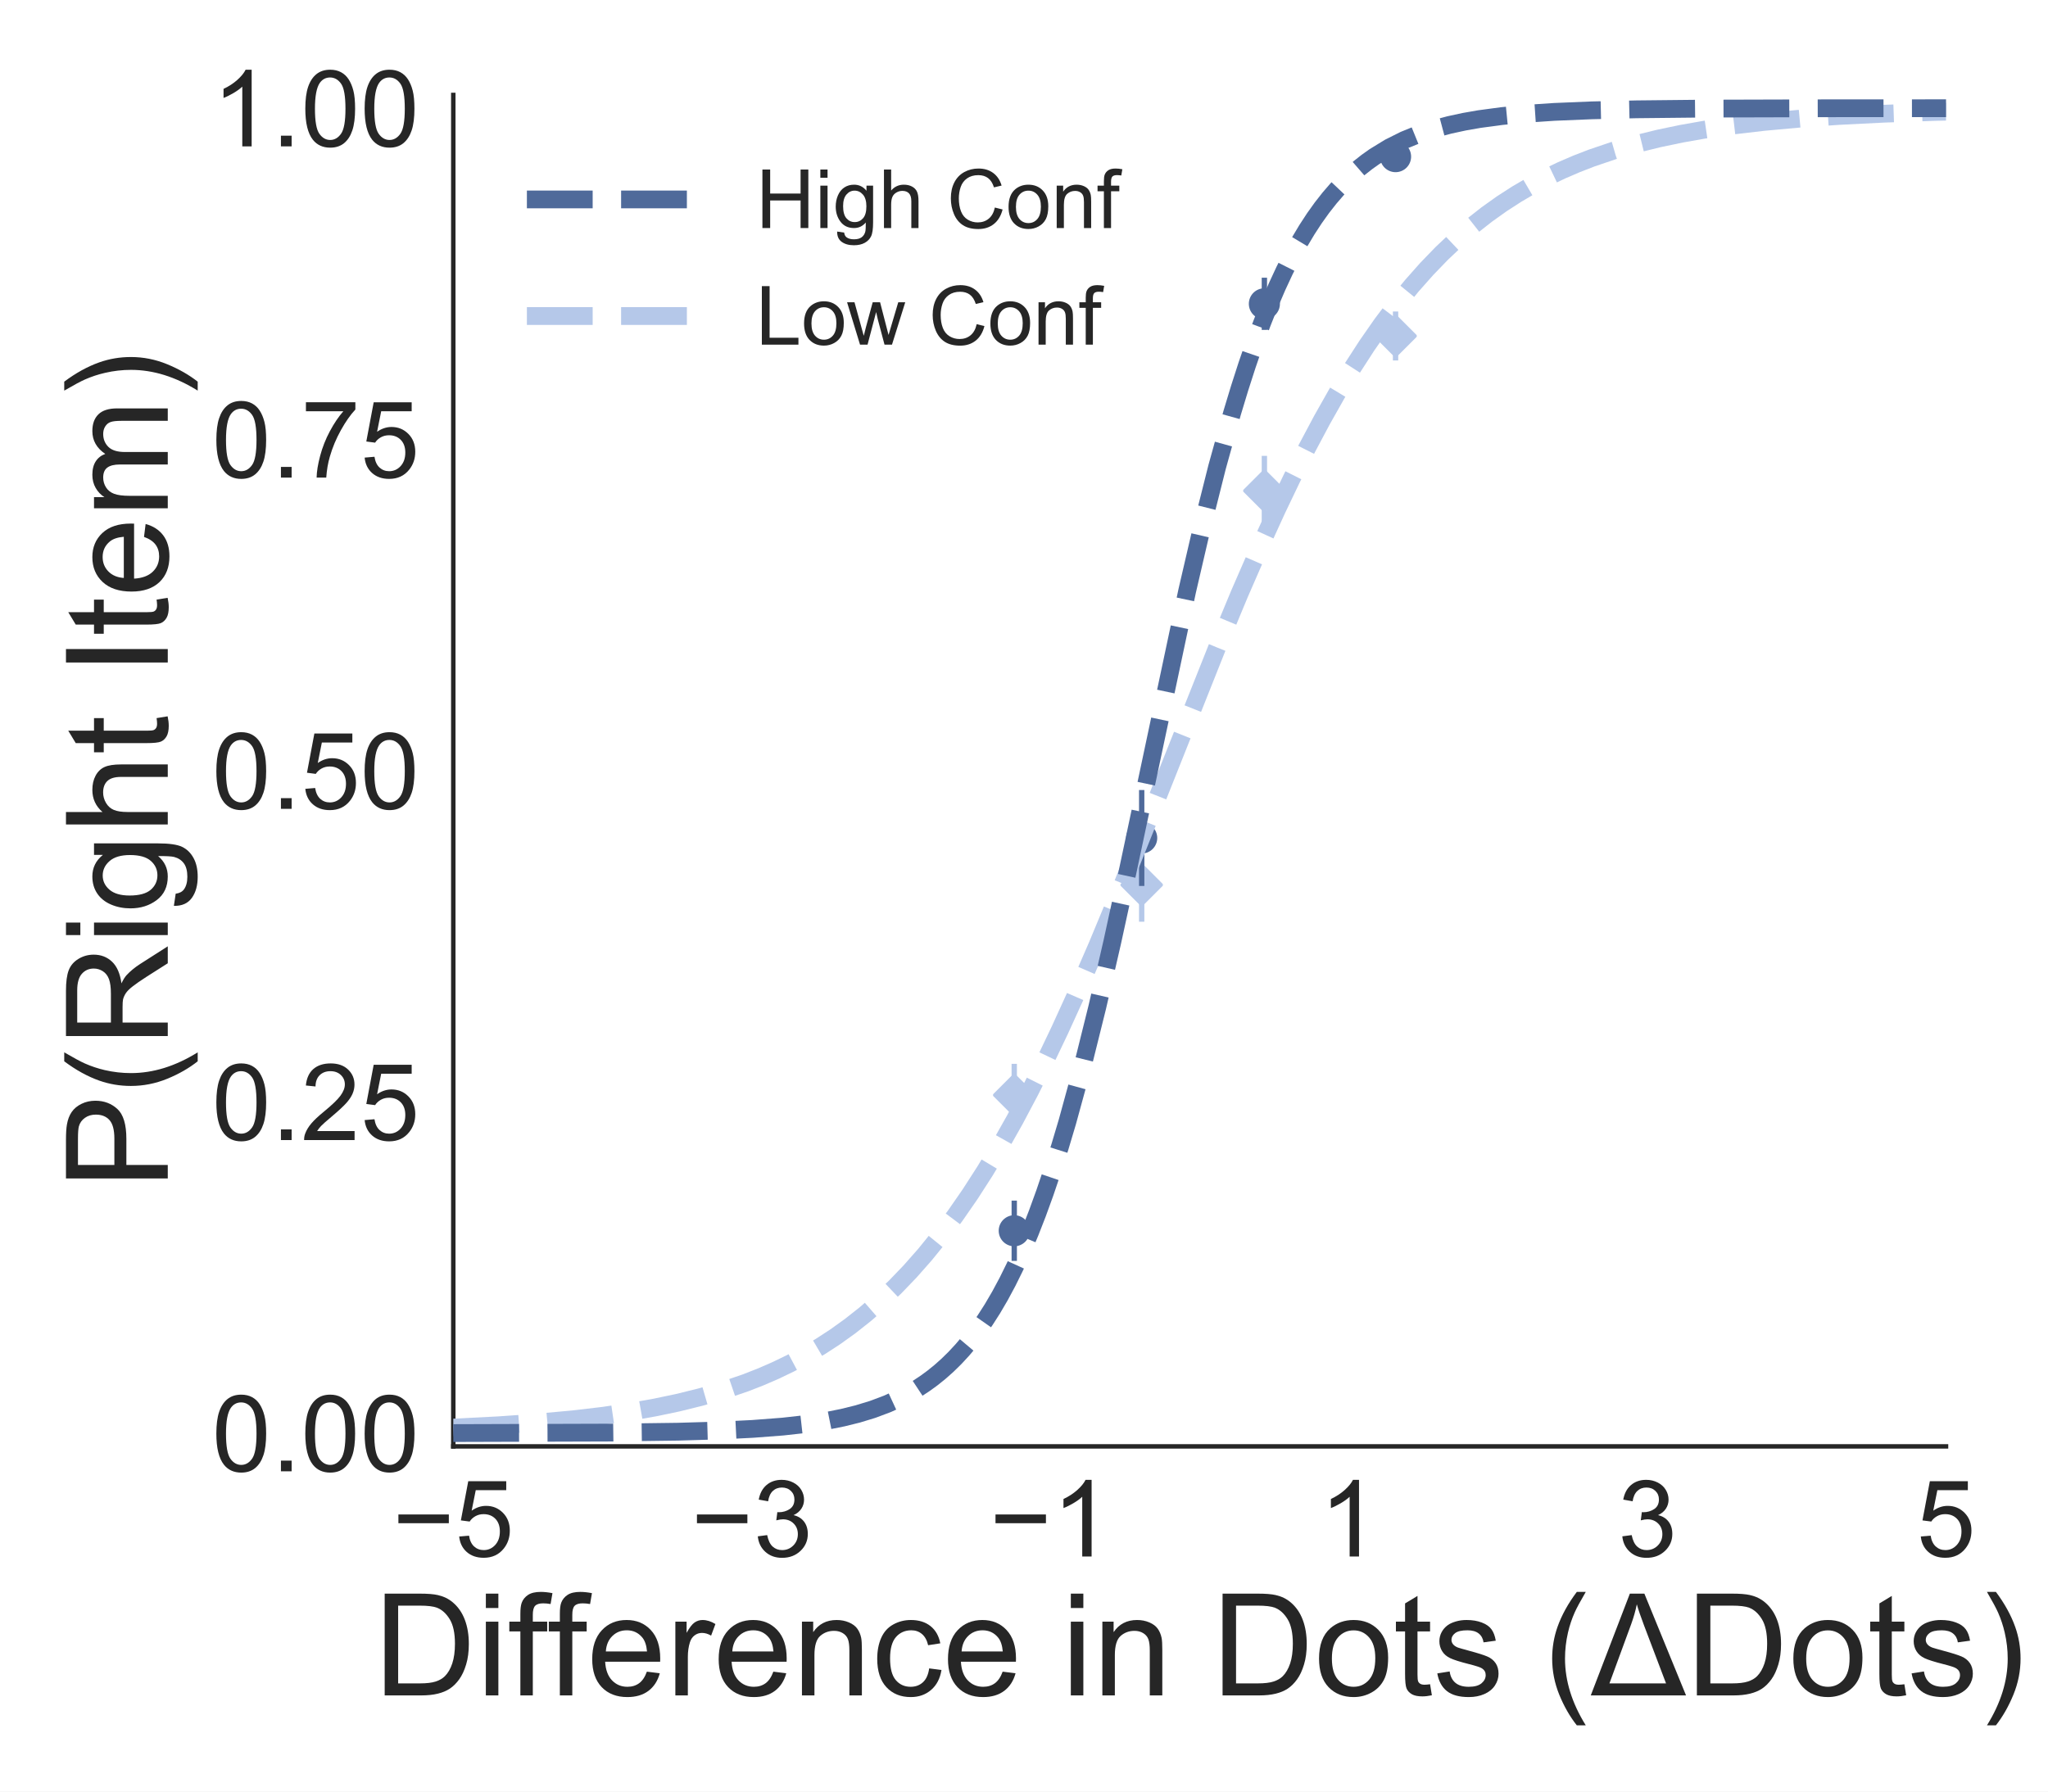
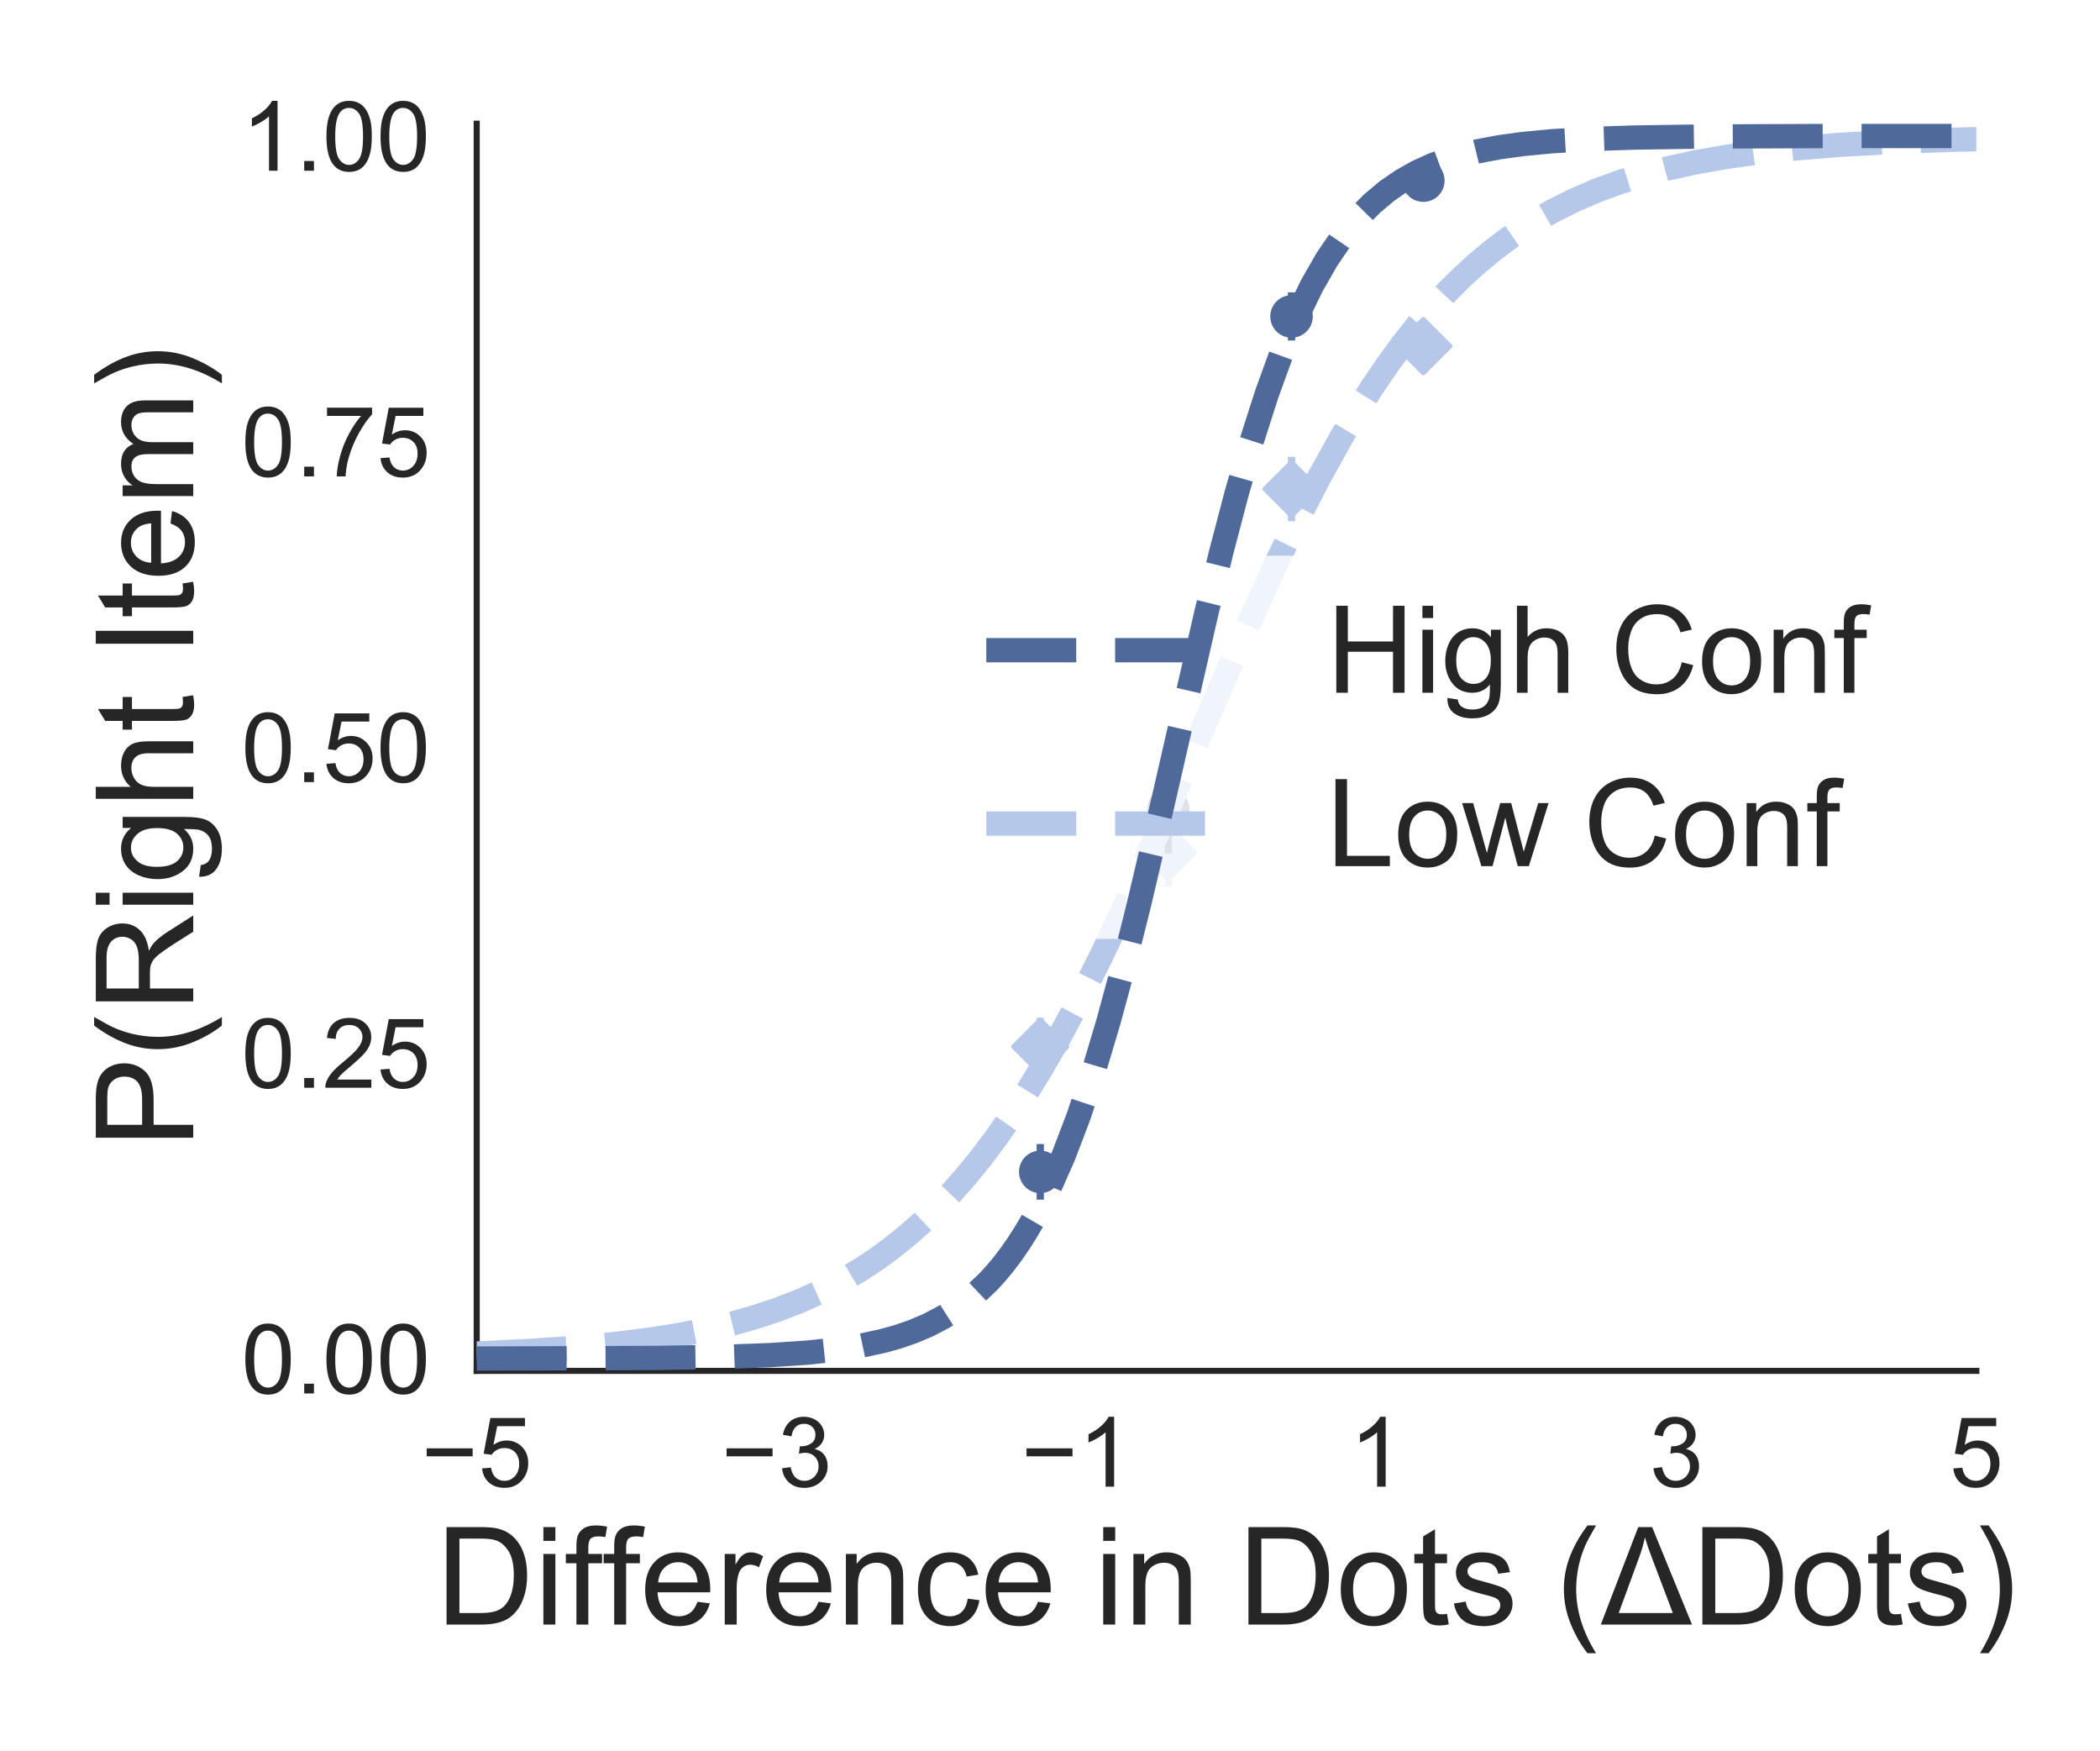
- <svg xmlns="http://www.w3.org/2000/svg" xmlns:xlink="http://www.w3.org/1999/xlink" height="504pt" version="1.1" viewBox="0 0 576 504" width="576pt">
+ <svg xmlns="http://www.w3.org/2000/svg" xmlns:xlink="http://www.w3.org/1999/xlink" height="360pt" version="1.1" viewBox="0 0 432 360" width="432pt">
  <defs>
    <style type="text/css">
*{stroke-linecap:butt;stroke-linejoin:round;}
  </style>
  </defs>
  <g id="figure_1">
    <g id="patch_1">
-       <path d="M 0 504  L 576 504  L 576 0  L 0 0  z " style="fill:#ffffff;" />
+       <path d="M 0 360  L 432 360  L 432 0  L 0 0  z " style="fill:#ffffff;" />
    </g>
    <g id="axes_1">
      <g id="patch_2">
-         <path d="M 127.487 406.888  L 547.322 406.888  L 547.322 26.709  L 127.487 26.709  z " style="fill:#ffffff;" />
+         <path d="M 98.065 281.935  L 406.56 281.935  L 406.56 25.44  L 98.065 25.44  z " style="fill:#ffffff;" />
      </g>
      <g id="matplotlib.axis_1">
        <g id="xtick_1">
          <g id="text_1">
            <defs>
              <path d="M 52.828 31.203  L 5.562 31.203  L 5.562 39.406  L 52.828 39.406  z " id="ArialMT-8722" />
              <path d="M 4.156 18.75  L 13.375 19.531  Q 14.406 12.797 18.141 9.391  Q 21.875 6 27.156 6  Q 33.5 6 37.891 10.781  Q 42.281 15.578 42.281 23.484  Q 42.281 31 38.062 35.344  Q 33.844 39.703 27 39.703  Q 22.75 39.703 19.328 37.766  Q 15.922 35.844 13.969 32.766  L 5.719 33.844  L 12.641 70.609  L 48.25 70.609  L 48.25 62.203  L 19.672 62.203  L 15.828 42.969  Q 22.266 47.469 29.344 47.469  Q 38.719 47.469 45.156 40.969  Q 51.609 34.469 51.609 24.266  Q 51.609 14.547 45.953 7.469  Q 39.062 -1.219 27.156 -1.219  Q 17.391 -1.219 11.203 4.25  Q 5.031 9.719 4.156 18.75  z " id="ArialMT-53" />
            </defs>
-             <g style="fill:#262626;" transform="translate(110.3845 437.8616)scale(0.3 -0.3)">
+             <g style="fill:#262626;" transform="translate(86.66344 305.7506)scale(0.2 -0.2)">
              <use xlink:href="#ArialMT-8722" />
              <use x="58.398" xlink:href="#ArialMT-53" />
            </g>
          </g>
        </g>
        <g id="xtick_2">
          <g id="text_2">
            <defs>
              <path d="M 4.203 18.891  L 12.984 20.062  Q 14.5 12.594 18.141 9.297  Q 21.781 6 27 6  Q 33.203 6 37.469 10.297  Q 41.75 14.594 41.75 20.953  Q 41.75 27 37.797 30.922  Q 33.844 34.859 27.734 34.859  Q 25.25 34.859 21.531 33.891  L 22.516 41.609  Q 23.391 41.5 23.922 41.5  Q 29.547 41.5 34.031 44.422  Q 38.531 47.359 38.531 53.469  Q 38.531 58.297 35.25 61.469  Q 31.984 64.656 26.812 64.656  Q 21.688 64.656 18.266 61.422  Q 14.844 58.203 13.875 51.766  L 5.078 53.328  Q 6.688 62.156 12.391 67.016  Q 18.109 71.875 26.609 71.875  Q 32.469 71.875 37.391 69.359  Q 42.328 66.844 44.938 62.5  Q 47.562 58.156 47.562 53.266  Q 47.562 48.641 45.062 44.828  Q 42.578 41.016 37.703 38.766  Q 44.047 37.312 47.562 32.688  Q 51.078 28.078 51.078 21.141  Q 51.078 11.766 44.234 5.25  Q 37.406 -1.266 26.953 -1.266  Q 17.531 -1.266 11.297 4.344  Q 5.078 9.969 4.203 18.891  z " id="ArialMT-51" />
            </defs>
-             <g style="fill:#262626;" transform="translate(194.3517 437.8616)scale(0.3 -0.3)">
+             <g style="fill:#262626;" transform="translate(148.3624 305.7506)scale(0.2 -0.2)">
              <use xlink:href="#ArialMT-8722" />
              <use x="58.398" xlink:href="#ArialMT-51" />
            </g>
          </g>
        </g>
        <g id="xtick_3">
          <g id="text_3">
            <defs>
              <path d="M 37.25 0  L 28.469 0  L 28.469 56  Q 25.297 52.984 20.141 49.953  Q 14.984 46.922 10.891 45.406  L 10.891 53.906  Q 18.266 57.375 23.781 62.297  Q 29.297 67.234 31.594 71.875  L 37.25 71.875  z " id="ArialMT-49" />
            </defs>
-             <g style="fill:#262626;" transform="translate(278.3188 437.8616)scale(0.3 -0.3)">
+             <g style="fill:#262626;" transform="translate(210.0614 305.7506)scale(0.2 -0.2)">
              <use xlink:href="#ArialMT-8722" />
              <use x="58.398" xlink:href="#ArialMT-49" />
            </g>
          </g>
        </g>
        <g id="xtick_4">
          <g id="text_4">
-             <g style="fill:#262626;" transform="translate(371.0468 437.8616)scale(0.3 -0.3)">
+             <g style="fill:#262626;" transform="translate(277.6011 305.7506)scale(0.2 -0.2)">
              <use xlink:href="#ArialMT-49" />
            </g>
          </g>
        </g>
        <g id="xtick_5">
          <g id="text_5">
-             <g style="fill:#262626;" transform="translate(455.014 437.8616)scale(0.3 -0.3)">
+             <g style="fill:#262626;" transform="translate(339.3001 305.7506)scale(0.2 -0.2)">
              <use xlink:href="#ArialMT-51" />
            </g>
          </g>
        </g>
        <g id="xtick_6">
          <g id="text_6">
-             <g style="fill:#262626;" transform="translate(538.9811 437.8616)scale(0.3 -0.3)">
+             <g style="fill:#262626;" transform="translate(400.9991 305.7506)scale(0.2 -0.2)">
              <use xlink:href="#ArialMT-53" />
            </g>
          </g>
        </g>
        <g id="text_7">
          <defs>
            <path d="M 7.719 0  L 7.719 71.578  L 32.375 71.578  Q 40.719 71.578 45.125 70.562  Q 51.266 69.141 55.609 65.438  Q 61.281 60.641 64.078 53.188  Q 66.891 45.75 66.891 36.188  Q 66.891 28.031 64.984 21.734  Q 63.094 15.438 60.109 11.297  Q 57.125 7.172 53.578 4.797  Q 50.047 2.438 45.047 1.219  Q 40.047 0 33.547 0  z M 17.188 8.453  L 32.469 8.453  Q 39.547 8.453 43.578 9.766  Q 47.609 11.078 50 13.484  Q 53.375 16.844 55.25 22.531  Q 57.125 28.219 57.125 36.328  Q 57.125 47.562 53.438 53.594  Q 49.75 59.625 44.484 61.672  Q 40.672 63.141 32.234 63.141  L 17.188 63.141  z " id="ArialMT-68" />
            <path d="M 6.641 61.469  L 6.641 71.578  L 15.438 71.578  L 15.438 61.469  z M 6.641 0  L 6.641 51.859  L 15.438 51.859  L 15.438 0  z " id="ArialMT-105" />
            <path d="M 8.688 0  L 8.688 45.016  L 0.922 45.016  L 0.922 51.859  L 8.688 51.859  L 8.688 57.375  Q 8.688 62.594 9.625 65.141  Q 10.891 68.562 14.078 70.672  Q 17.281 72.797 23.047 72.797  Q 26.766 72.797 31.25 71.922  L 29.938 64.266  Q 27.203 64.75 24.75 64.75  Q 20.75 64.75 19.094 63.031  Q 17.438 61.328 17.438 56.641  L 17.438 51.859  L 27.547 51.859  L 27.547 45.016  L 17.438 45.016  L 17.438 0  z " id="ArialMT-102" />
            <path d="M 42.094 16.703  L 51.172 15.578  Q 49.031 7.625 43.219 3.219  Q 37.406 -1.172 28.375 -1.172  Q 17 -1.172 10.328 5.828  Q 3.656 12.844 3.656 25.484  Q 3.656 38.578 10.391 45.797  Q 17.141 53.031 27.875 53.031  Q 38.281 53.031 44.875 45.953  Q 51.469 38.875 51.469 26.031  Q 51.469 25.25 51.422 23.688  L 12.75 23.688  Q 13.234 15.141 17.578 10.594  Q 21.922 6.062 28.422 6.062  Q 33.25 6.062 36.672 8.594  Q 40.094 11.141 42.094 16.703  z M 13.234 30.906  L 42.188 30.906  Q 41.609 37.453 38.875 40.719  Q 34.672 45.797 27.984 45.797  Q 21.922 45.797 17.797 41.75  Q 13.672 37.703 13.234 30.906  z " id="ArialMT-101" />
            <path d="M 6.5 0  L 6.5 51.859  L 14.406 51.859  L 14.406 44  Q 17.438 49.516 20 51.266  Q 22.562 53.031 25.641 53.031  Q 30.078 53.031 34.672 50.203  L 31.641 42.047  Q 28.422 43.953 25.203 43.953  Q 22.312 43.953 20.016 42.219  Q 17.719 40.484 16.75 37.406  Q 15.281 32.719 15.281 27.156  L 15.281 0  z " id="ArialMT-114" />
            <path d="M 6.594 0  L 6.594 51.859  L 14.5 51.859  L 14.5 44.484  Q 20.219 53.031 31 53.031  Q 35.688 53.031 39.625 51.344  Q 43.562 49.656 45.516 46.922  Q 47.469 44.188 48.25 40.438  Q 48.734 37.984 48.734 31.891  L 48.734 0  L 39.938 0  L 39.938 31.547  Q 39.938 36.922 38.906 39.578  Q 37.891 42.234 35.281 43.812  Q 32.672 45.406 29.156 45.406  Q 23.531 45.406 19.453 41.844  Q 15.375 38.281 15.375 28.328  L 15.375 0  z " id="ArialMT-110" />
            <path d="M 40.438 19  L 49.078 17.875  Q 47.656 8.938 41.812 3.875  Q 35.984 -1.172 27.484 -1.172  Q 16.844 -1.172 10.375 5.781  Q 3.906 12.75 3.906 25.734  Q 3.906 34.125 6.688 40.422  Q 9.469 46.734 15.156 49.875  Q 20.844 53.031 27.547 53.031  Q 35.984 53.031 41.359 48.75  Q 46.734 44.484 48.25 36.625  L 39.703 35.297  Q 38.484 40.531 35.375 43.156  Q 32.281 45.797 27.875 45.797  Q 21.234 45.797 17.078 41.031  Q 12.938 36.281 12.938 25.984  Q 12.938 15.531 16.938 10.797  Q 20.953 6.062 27.391 6.062  Q 32.562 6.062 36.031 9.234  Q 39.5 12.406 40.438 19  z " id="ArialMT-99" />
            <path id="ArialMT-32" />
            <path d="M 3.328 25.922  Q 3.328 40.328 11.328 47.266  Q 18.016 53.031 27.641 53.031  Q 38.328 53.031 45.109 46.016  Q 51.906 39.016 51.906 26.656  Q 51.906 16.656 48.906 10.906  Q 45.906 5.172 40.156 2  Q 34.422 -1.172 27.641 -1.172  Q 16.75 -1.172 10.031 5.812  Q 3.328 12.797 3.328 25.922  z M 12.359 25.922  Q 12.359 15.969 16.703 11.016  Q 21.047 6.062 27.641 6.062  Q 34.188 6.062 38.531 11.031  Q 42.875 16.016 42.875 26.219  Q 42.875 35.844 38.5 40.797  Q 34.125 45.75 27.641 45.75  Q 21.047 45.75 16.703 40.812  Q 12.359 35.891 12.359 25.922  z " id="ArialMT-111" />
            <path d="M 25.781 7.859  L 27.047 0.094  Q 23.344 -0.688 20.406 -0.688  Q 15.625 -0.688 12.984 0.828  Q 10.359 2.344 9.281 4.812  Q 8.203 7.281 8.203 15.188  L 8.203 45.016  L 1.766 45.016  L 1.766 51.859  L 8.203 51.859  L 8.203 64.703  L 16.938 69.969  L 16.938 51.859  L 25.781 51.859  L 25.781 45.016  L 16.938 45.016  L 16.938 14.703  Q 16.938 10.938 17.406 9.859  Q 17.875 8.797 18.922 8.156  Q 19.969 7.516 21.922 7.516  Q 23.391 7.516 25.781 7.859  z " id="ArialMT-116" />
            <path d="M 3.078 15.484  L 11.766 16.844  Q 12.5 11.625 15.844 8.844  Q 19.188 6.062 25.203 6.062  Q 31.25 6.062 34.172 8.516  Q 37.109 10.984 37.109 14.312  Q 37.109 17.281 34.516 19  Q 32.719 20.172 25.531 21.969  Q 15.875 24.422 12.141 26.203  Q 8.406 27.984 6.469 31.125  Q 4.547 34.281 4.547 38.094  Q 4.547 41.547 6.125 44.5  Q 7.719 47.469 10.453 49.422  Q 12.5 50.922 16.031 51.969  Q 19.578 53.031 23.641 53.031  Q 29.734 53.031 34.344 51.266  Q 38.969 49.516 41.156 46.5  Q 43.359 43.5 44.188 38.484  L 35.594 37.312  Q 35.016 41.312 32.203 43.547  Q 29.391 45.797 24.266 45.797  Q 18.219 45.797 15.625 43.797  Q 13.031 41.797 13.031 39.109  Q 13.031 37.406 14.109 36.031  Q 15.188 34.625 17.484 33.688  Q 18.797 33.203 25.25 31.453  Q 34.578 28.953 38.25 27.359  Q 41.938 25.781 44.031 22.75  Q 46.141 19.734 46.141 15.234  Q 46.141 10.844 43.578 6.953  Q 41.016 3.078 36.172 0.953  Q 31.344 -1.172 25.25 -1.172  Q 15.141 -1.172 9.844 3.031  Q 4.547 7.234 3.078 15.484  z " id="ArialMT-115" />
            <path d="M 23.391 -21.047  Q 16.109 -11.859 11.078 0.438  Q 6.062 12.75 6.062 25.922  Q 6.062 37.547 9.812 48.188  Q 14.203 60.547 23.391 72.797  L 29.688 72.797  Q 23.781 62.641 21.875 58.297  Q 18.891 51.562 17.188 44.234  Q 15.094 35.109 15.094 25.875  Q 15.094 2.391 29.688 -21.047  z " id="ArialMT-40" />
            <path d="M -0.094 0  L 27.391 71.578  L 37.594 71.578  L 66.891 0  z M 13.031 8.453  L 52.828 8.453  L 37.359 49.219  Q 33.891 58.406 32.281 64.062  Q 30.953 57.422 28.422 50.391  z " id="ArialMT-916" />
            <path d="M 12.359 -21.047  L 6.062 -21.047  Q 20.656 2.391 20.656 25.875  Q 20.656 35.062 18.562 44.094  Q 16.891 51.422 13.922 58.156  Q 12.016 62.547 6.062 72.797  L 12.359 72.797  Q 21.531 60.547 25.922 48.188  Q 29.688 37.547 29.688 25.922  Q 29.688 12.75 24.625 0.438  Q 19.578 -11.859 12.359 -21.047  z " id="ArialMT-41" />
          </defs>
-           <g style="fill:#262626;" transform="translate(105.1047 476.9428)scale(0.4 -0.4)">
+           <g style="fill:#262626;" transform="translate(89.7025 334.1087)scale(0.28 -0.28)">
            <use xlink:href="#ArialMT-68" />
            <use x="72.217" xlink:href="#ArialMT-105" />
            <use x="94.434" xlink:href="#ArialMT-102" />
            <use x="122.201" xlink:href="#ArialMT-102" />
            <use x="149.984" xlink:href="#ArialMT-101" />
            <use x="205.6" xlink:href="#ArialMT-114" />
            <use x="238.9" xlink:href="#ArialMT-101" />
            <use x="294.516" xlink:href="#ArialMT-110" />
            <use x="350.131" xlink:href="#ArialMT-99" />
            <use x="400.131" xlink:href="#ArialMT-101" />
            <use x="455.746" xlink:href="#ArialMT-32" />
            <use x="483.529" xlink:href="#ArialMT-105" />
            <use x="505.746" xlink:href="#ArialMT-110" />
            <use x="561.361" xlink:href="#ArialMT-32" />
            <use x="589.145" xlink:href="#ArialMT-68" />
            <use x="661.361" xlink:href="#ArialMT-111" />
            <use x="716.977" xlink:href="#ArialMT-116" />
            <use x="744.76" xlink:href="#ArialMT-115" />
            <use x="794.76" xlink:href="#ArialMT-32" />
            <use x="822.543" xlink:href="#ArialMT-40" />
            <use x="855.844" xlink:href="#ArialMT-916" />
            <use x="922.641" xlink:href="#ArialMT-68" />
            <use x="994.857" xlink:href="#ArialMT-111" />
            <use x="1050.473" xlink:href="#ArialMT-116" />
            <use x="1078.256" xlink:href="#ArialMT-115" />
            <use x="1128.256" xlink:href="#ArialMT-41" />
          </g>
        </g>
      </g>
      <g id="matplotlib.axis_2">
        <g id="ytick_1">
          <g id="text_8">
            <defs>
              <path d="M 4.156 35.297  Q 4.156 48 6.766 55.734  Q 9.375 63.484 14.516 67.672  Q 19.672 71.875 27.484 71.875  Q 33.25 71.875 37.594 69.547  Q 41.938 67.234 44.766 62.859  Q 47.609 58.5 49.219 52.219  Q 50.828 45.953 50.828 35.297  Q 50.828 22.703 48.234 14.969  Q 45.656 7.234 40.5 3  Q 35.359 -1.219 27.484 -1.219  Q 17.141 -1.219 11.234 6.203  Q 4.156 15.141 4.156 35.297  z M 13.188 35.297  Q 13.188 17.672 17.312 11.828  Q 21.438 6 27.484 6  Q 33.547 6 37.672 11.859  Q 41.797 17.719 41.797 35.297  Q 41.797 52.984 37.672 58.781  Q 33.547 64.594 27.391 64.594  Q 21.344 64.594 17.719 59.469  Q 13.188 52.938 13.188 35.297  z " id="ArialMT-48" />
              <path d="M 9.078 0  L 9.078 10.016  L 19.094 10.016  L 19.094 0  z " id="ArialMT-46" />
            </defs>
-             <g style="fill:#262626;" transform="translate(59.60406 413.8976)scale(0.3 -0.3)">
+             <g style="fill:#262626;" transform="translate(49.64312 286.5782)scale(0.2 -0.2)">
              <use xlink:href="#ArialMT-48" />
              <use x="55.615" xlink:href="#ArialMT-46" />
              <use x="83.398" xlink:href="#ArialMT-48" />
              <use x="139.014" xlink:href="#ArialMT-48" />
            </g>
          </g>
        </g>
        <g id="ytick_2">
          <g id="text_9">
            <defs>
              <path d="M 50.344 8.453  L 50.344 0  L 3.031 0  Q 2.938 3.172 4.047 6.109  Q 5.859 10.938 9.828 15.625  Q 13.812 20.312 21.344 26.469  Q 33.016 36.031 37.109 41.625  Q 41.219 47.219 41.219 52.203  Q 41.219 57.422 37.469 61  Q 33.734 64.594 27.734 64.594  Q 21.391 64.594 17.578 60.781  Q 13.766 56.984 13.719 50.25  L 4.688 51.172  Q 5.609 61.281 11.656 66.578  Q 17.719 71.875 27.938 71.875  Q 38.234 71.875 44.234 66.156  Q 50.25 60.453 50.25 52  Q 50.25 47.703 48.484 43.547  Q 46.734 39.406 42.656 34.812  Q 38.578 30.219 29.109 22.219  Q 21.188 15.578 18.938 13.203  Q 16.703 10.844 15.234 8.453  z " id="ArialMT-50" />
            </defs>
-             <g style="fill:#262626;" transform="translate(59.60406 320.7165)scale(0.3 -0.3)">
+             <g style="fill:#262626;" transform="translate(49.64312 223.7117)scale(0.2 -0.2)">
              <use xlink:href="#ArialMT-48" />
              <use x="55.615" xlink:href="#ArialMT-46" />
              <use x="83.398" xlink:href="#ArialMT-50" />
              <use x="139.014" xlink:href="#ArialMT-53" />
            </g>
          </g>
        </g>
        <g id="ytick_3">
          <g id="text_10">
-             <g style="fill:#262626;" transform="translate(59.60406 227.5355)scale(0.3 -0.3)">
+             <g style="fill:#262626;" transform="translate(49.64312 160.8453)scale(0.2 -0.2)">
              <use xlink:href="#ArialMT-48" />
              <use x="55.615" xlink:href="#ArialMT-46" />
              <use x="83.398" xlink:href="#ArialMT-53" />
              <use x="139.014" xlink:href="#ArialMT-48" />
            </g>
          </g>
        </g>
        <g id="ytick_4">
          <g id="text_11">
            <defs>
              <path d="M 4.734 62.203  L 4.734 70.656  L 51.078 70.656  L 51.078 63.812  Q 44.234 56.547 37.516 44.484  Q 30.812 32.422 27.156 19.672  Q 24.516 10.688 23.781 0  L 14.75 0  Q 14.891 8.453 18.062 20.406  Q 21.234 32.375 27.172 43.484  Q 33.109 54.594 39.797 62.203  z " id="ArialMT-55" />
            </defs>
-             <g style="fill:#262626;" transform="translate(59.60406 134.3544)scale(0.3 -0.3)">
+             <g style="fill:#262626;" transform="translate(49.64312 97.97889)scale(0.2 -0.2)">
              <use xlink:href="#ArialMT-48" />
              <use x="55.615" xlink:href="#ArialMT-46" />
              <use x="83.398" xlink:href="#ArialMT-55" />
              <use x="139.014" xlink:href="#ArialMT-53" />
            </g>
          </g>
        </g>
        <g id="ytick_5">
          <g id="text_12">
-             <g style="fill:#262626;" transform="translate(59.60406 41.17337)scale(0.3 -0.3)">
+             <g style="fill:#262626;" transform="translate(49.64312 35.11247)scale(0.2 -0.2)">
              <use xlink:href="#ArialMT-49" />
              <use x="55.615" xlink:href="#ArialMT-46" />
              <use x="83.398" xlink:href="#ArialMT-48" />
              <use x="139.014" xlink:href="#ArialMT-48" />
            </g>
          </g>
        </g>
        <g id="text_13">
          <defs>
            <path d="M 7.719 0  L 7.719 71.578  L 34.719 71.578  Q 41.844 71.578 45.609 70.906  Q 50.875 70.016 54.438 67.547  Q 58.016 65.094 60.188 60.641  Q 62.359 56.203 62.359 50.875  Q 62.359 41.75 56.547 35.422  Q 50.734 29.109 35.547 29.109  L 17.188 29.109  L 17.188 0  z M 17.188 37.547  L 35.688 37.547  Q 44.875 37.547 48.734 40.969  Q 52.594 44.391 52.594 50.594  Q 52.594 55.078 50.312 58.266  Q 48.047 61.469 44.344 62.5  Q 41.938 63.141 35.5 63.141  L 17.188 63.141  z " id="ArialMT-80" />
            <path d="M 7.859 0  L 7.859 71.578  L 39.594 71.578  Q 49.172 71.578 54.141 69.641  Q 59.125 67.719 62.109 62.828  Q 65.094 57.953 65.094 52.047  Q 65.094 44.438 60.156 39.203  Q 55.219 33.984 44.922 32.562  Q 48.688 30.766 50.641 29  Q 54.781 25.203 58.5 19.484  L 70.953 0  L 59.031 0  L 49.562 14.891  Q 45.406 21.344 42.719 24.75  Q 40.047 28.172 37.922 29.531  Q 35.797 30.906 33.594 31.453  Q 31.984 31.781 28.328 31.781  L 17.328 31.781  L 17.328 0  z M 17.328 39.984  L 37.703 39.984  Q 44.188 39.984 47.844 41.328  Q 51.516 42.672 53.422 45.625  Q 55.328 48.578 55.328 52.047  Q 55.328 57.125 51.641 60.391  Q 47.953 63.672 39.984 63.672  L 17.328 63.672  z " id="ArialMT-82" />
            <path d="M 4.984 -4.297  L 13.531 -5.562  Q 14.062 -9.516 16.5 -11.328  Q 19.781 -13.766 25.438 -13.766  Q 31.547 -13.766 34.859 -11.328  Q 38.188 -8.891 39.359 -4.5  Q 40.047 -1.812 39.984 6.781  Q 34.234 0 25.641 0  Q 14.938 0 9.078 7.719  Q 3.219 15.438 3.219 26.219  Q 3.219 33.641 5.906 39.906  Q 8.594 46.188 13.688 49.609  Q 18.797 53.031 25.688 53.031  Q 34.859 53.031 40.828 45.609  L 40.828 51.859  L 48.922 51.859  L 48.922 7.031  Q 48.922 -5.078 46.453 -10.125  Q 44 -15.188 38.641 -18.109  Q 33.297 -21.047 25.484 -21.047  Q 16.219 -21.047 10.5 -16.875  Q 4.781 -12.703 4.984 -4.297  z M 12.25 26.859  Q 12.25 16.656 16.297 11.969  Q 20.359 7.281 26.469 7.281  Q 32.516 7.281 36.609 11.938  Q 40.719 16.609 40.719 26.562  Q 40.719 36.078 36.5 40.906  Q 32.281 45.75 26.312 45.75  Q 20.453 45.75 16.344 40.984  Q 12.25 36.234 12.25 26.859  z " id="ArialMT-103" />
            <path d="M 6.594 0  L 6.594 71.578  L 15.375 71.578  L 15.375 45.906  Q 21.531 53.031 30.906 53.031  Q 36.672 53.031 40.922 50.75  Q 45.172 48.484 47 44.484  Q 48.828 40.484 48.828 32.859  L 48.828 0  L 40.047 0  L 40.047 32.859  Q 40.047 39.453 37.188 42.453  Q 34.328 45.453 29.109 45.453  Q 25.203 45.453 21.75 43.422  Q 18.312 41.406 16.844 37.938  Q 15.375 34.469 15.375 28.375  L 15.375 0  z " id="ArialMT-104" />
            <path d="M 9.328 0  L 9.328 71.578  L 18.797 71.578  L 18.797 0  z " id="ArialMT-73" />
            <path d="M 6.594 0  L 6.594 51.859  L 14.453 51.859  L 14.453 44.578  Q 16.891 48.391 20.938 50.703  Q 25 53.031 30.172 53.031  Q 35.938 53.031 39.625 50.641  Q 43.312 48.25 44.828 43.953  Q 50.984 53.031 60.844 53.031  Q 68.562 53.031 72.703 48.75  Q 76.859 44.484 76.859 35.594  L 76.859 0  L 68.109 0  L 68.109 32.672  Q 68.109 37.938 67.25 40.25  Q 66.406 42.578 64.156 43.984  Q 61.922 45.406 58.891 45.406  Q 53.422 45.406 49.797 41.766  Q 46.188 38.141 46.188 30.125  L 46.188 0  L 37.406 0  L 37.406 33.688  Q 37.406 39.547 35.25 42.469  Q 33.109 45.406 28.219 45.406  Q 24.516 45.406 21.359 43.453  Q 18.219 41.5 16.797 37.734  Q 15.375 33.984 15.375 26.906  L 15.375 0  z " id="ArialMT-109" />
          </defs>
-           <g style="fill:#262626;" transform="translate(47.18531 334.5956)rotate(-90)scale(0.4 -0.4)">
+           <g style="fill:#262626;" transform="translate(39.75 236.1453)rotate(-90)scale(0.28 -0.28)">
            <use xlink:href="#ArialMT-80" />
            <use x="66.699" xlink:href="#ArialMT-40" />
            <use x="100" xlink:href="#ArialMT-82" />
            <use x="172.217" xlink:href="#ArialMT-105" />
            <use x="194.434" xlink:href="#ArialMT-103" />
            <use x="250.049" xlink:href="#ArialMT-104" />
            <use x="305.664" xlink:href="#ArialMT-116" />
            <use x="333.447" xlink:href="#ArialMT-32" />
            <use x="361.23" xlink:href="#ArialMT-73" />
            <use x="389.014" xlink:href="#ArialMT-116" />
            <use x="416.797" xlink:href="#ArialMT-101" />
            <use x="472.412" xlink:href="#ArialMT-109" />
            <use x="555.713" xlink:href="#ArialMT-41" />
          </g>
        </g>
      </g>
      <g id="PathCollection_1">
        <defs>
-           <path d="M -0 5.477  L 5.477 0  L 0 -5.477  L -5.477 -0  z " id="m40a29c2fdc" style="stroke:#b5c8e9;" />
+           <path d="M -0 5.477  L 5.477 0  L 0 -5.477  L -5.477 -0  z " id="m7b8c31e008" style="stroke:#b5c8e9;" />
        </defs>
-         <g clip-path="url(#p0976f3b922)">
-           <use style="fill:#b5c8e9;stroke:#b5c8e9;" x="285.258" xlink:href="#m40a29c2fdc" y="308.057" />
-           <use style="fill:#b5c8e9;stroke:#b5c8e9;" x="321.1" xlink:href="#m40a29c2fdc" y="248.93" />
-           <use style="fill:#b5c8e9;stroke:#b5c8e9;" x="355.607" xlink:href="#m40a29c2fdc" y="138.064" />
-           <use style="fill:#b5c8e9;stroke:#b5c8e9;" x="392.503" xlink:href="#m40a29c2fdc" y="94.515" />
+         <g clip-path="url(#p9d5cdfcac7)">
+           <use style="fill:#b5c8e9;stroke:#b5c8e9;" x="213.995" xlink:href="#m7b8c31e008" y="215.256" />
+           <use style="fill:#b5c8e9;stroke:#b5c8e9;" x="240.332" xlink:href="#m7b8c31e008" y="175.366" />
+           <use style="fill:#b5c8e9;stroke:#b5c8e9;" x="265.687" xlink:href="#m7b8c31e008" y="100.568" />
+           <use style="fill:#b5c8e9;stroke:#b5c8e9;" x="292.799" xlink:href="#m7b8c31e008" y="71.187" />
        </g>
      </g>
      <g id="PathCollection_2">
        <defs>
-           <path d="M 0 3.873  C 1.027 3.873 2.012 3.465 2.739 2.739  C 3.465 2.012 3.873 1.027 3.873 0  C 3.873 -1.027 3.465 -2.012 2.739 -2.739  C 2.012 -3.465 1.027 -3.873 0 -3.873  C -1.027 -3.873 -2.012 -3.465 -2.739 -2.739  C -3.465 -2.012 -3.873 -1.027 -3.873 0  C -3.873 1.027 -3.465 2.012 -2.739 2.739  C -2.012 3.465 -1.027 3.873 0 3.873  z " id="macade04ed5" style="stroke:#4f6a9a;" />
+           <path d="M 0 3.873  C 1.027 3.873 2.012 3.465 2.739 2.739  C 3.465 2.012 3.873 1.027 3.873 0  C 3.873 -1.027 3.465 -2.012 2.739 -2.739  C 2.012 -3.465 1.027 -3.873 0 -3.873  C -1.027 -3.873 -2.012 -3.465 -2.739 -2.739  C -3.465 -2.012 -3.873 -1.027 -3.873 0  C -3.873 1.027 -3.465 2.012 -2.739 2.739  C -2.012 3.465 -1.027 3.873 0 3.873  z " id="m6e52718d61" style="stroke:#4f6a9a;" />
        </defs>
-         <g clip-path="url(#p0976f3b922)">
-           <use style="fill:#4f6a9a;stroke:#4f6a9a;" x="285.258" xlink:href="#macade04ed5" y="346.227" />
-           <use style="fill:#4f6a9a;stroke:#4f6a9a;" x="321.1" xlink:href="#macade04ed5" y="235.734" />
-           <use style="fill:#4f6a9a;stroke:#4f6a9a;" x="355.607" xlink:href="#macade04ed5" y="85.465" />
-           <use style="fill:#4f6a9a;stroke:#4f6a9a;" x="392.503" xlink:href="#macade04ed5" y="44.065" />
+         <g clip-path="url(#p9d5cdfcac7)">
+           <use style="fill:#4f6a9a;stroke:#4f6a9a;" x="213.995" xlink:href="#m6e52718d61" y="241.009" />
+           <use style="fill:#4f6a9a;stroke:#4f6a9a;" x="240.332" xlink:href="#m6e52718d61" y="166.462" />
+           <use style="fill:#4f6a9a;stroke:#4f6a9a;" x="265.687" xlink:href="#m6e52718d61" y="65.08" />
+           <use style="fill:#4f6a9a;stroke:#4f6a9a;" x="292.799" xlink:href="#m6e52718d61" y="37.149" />
        </g>
      </g>
      <g id="patch_3">
-         <path d="M 127.487 406.888  L 127.487 26.709  " style="fill:none;stroke:#262626;stroke-linecap:square;stroke-linejoin:miter;stroke-width:1.25;" />
+         <path d="M 98.065 281.935  L 98.065 25.44  " style="fill:none;stroke:#262626;stroke-linecap:square;stroke-linejoin:miter;stroke-width:1.25;" />
      </g>
      <g id="patch_4">
-         <path d="M 127.487 406.888  L 547.322 406.888  " style="fill:none;stroke:#262626;stroke-linecap:square;stroke-linejoin:miter;stroke-width:1.25;" />
+         <path d="M 98.065 281.935  L 406.56 281.935  " style="fill:none;stroke:#262626;stroke-linecap:square;stroke-linejoin:miter;stroke-width:1.25;" />
      </g>
      <g id="LineCollection_1">
-         <path clip-path="url(#p0976f3b922)" d="M 285.258 316.836  L 285.258 299.278  " style="fill:none;stroke:#b5c8e9;stroke-width:1.5;" />
-         <path clip-path="url(#p0976f3b922)" d="M 321.1 259.296  L 321.1 238.564  " style="fill:none;stroke:#b5c8e9;stroke-width:1.5;" />
-         <path clip-path="url(#p0976f3b922)" d="M 355.607 147.882  L 355.607 128.246  " style="fill:none;stroke:#b5c8e9;stroke-width:1.5;" />
-         <path clip-path="url(#p0976f3b922)" d="M 392.503 101.405  L 392.503 87.625  " style="fill:none;stroke:#b5c8e9;stroke-width:1.5;" />
+         <path clip-path="url(#p9d5cdfcac7)" d="M 213.995 221.179  L 213.995 209.334  " style="fill:none;stroke:#b5c8e9;stroke-width:1.5;" />
+         <path clip-path="url(#p9d5cdfcac7)" d="M 240.332 182.359  L 240.332 168.372  " style="fill:none;stroke:#b5c8e9;stroke-width:1.5;" />
+         <path clip-path="url(#p9d5cdfcac7)" d="M 265.687 107.192  L 265.687 93.944  " style="fill:none;stroke:#b5c8e9;stroke-width:1.5;" />
+         <path clip-path="url(#p9d5cdfcac7)" d="M 292.799 75.835  L 292.799 66.538  " style="fill:none;stroke:#b5c8e9;stroke-width:1.5;" />
      </g>
      <g id="line2d_1">
        <defs>
-           <path d="M 0 3  C 0.796 3 1.559 2.684 2.121 2.121  C 2.684 1.559 3 0.796 3 0  C 3 -0.796 2.684 -1.559 2.121 -2.121  C 1.559 -2.684 0.796 -3 0 -3  C -0.796 -3 -1.559 -2.684 -2.121 -2.121  C -2.684 -1.559 -3 -0.796 -3 0  C -3 0.796 -2.684 1.559 -2.121 2.121  C -1.559 2.684 -0.796 3 0 3  z " id="m9825f02101" style="stroke:#b5c8e9;" />
+           <path d="M 0 3  C 0.796 3 1.559 2.684 2.121 2.121  C 2.684 1.559 3 0.796 3 0  C 3 -0.796 2.684 -1.559 2.121 -2.121  C 1.559 -2.684 0.796 -3 0 -3  C -0.796 -3 -1.559 -2.684 -2.121 -2.121  C -2.684 -1.559 -3 -0.796 -3 0  C -3 0.796 -2.684 1.559 -2.121 2.121  C -1.559 2.684 -0.796 3 0 3  z " id="m88d296a5ce" style="stroke:#b5c8e9;" />
        </defs>
-         <g clip-path="url(#p0976f3b922)">
-           <use style="fill:#b5c8e9;stroke:#b5c8e9;" x="285.258" xlink:href="#m9825f02101" y="308.057" />
-           <use style="fill:#b5c8e9;stroke:#b5c8e9;" x="321.1" xlink:href="#m9825f02101" y="248.93" />
-           <use style="fill:#b5c8e9;stroke:#b5c8e9;" x="355.607" xlink:href="#m9825f02101" y="138.064" />
-           <use style="fill:#b5c8e9;stroke:#b5c8e9;" x="392.503" xlink:href="#m9825f02101" y="94.515" />
+         <g clip-path="url(#p9d5cdfcac7)">
+           <use style="fill:#b5c8e9;stroke:#b5c8e9;" x="213.995" xlink:href="#m88d296a5ce" y="215.256" />
+           <use style="fill:#b5c8e9;stroke:#b5c8e9;" x="240.332" xlink:href="#m88d296a5ce" y="175.366" />
+           <use style="fill:#b5c8e9;stroke:#b5c8e9;" x="265.687" xlink:href="#m88d296a5ce" y="100.568" />
+           <use style="fill:#b5c8e9;stroke:#b5c8e9;" x="292.799" xlink:href="#m88d296a5ce" y="71.187" />
        </g>
      </g>
      <g id="LineCollection_2">
-         <path clip-path="url(#p0976f3b922)" d="M 285.258 354.705  L 285.258 337.75  " style="fill:none;stroke:#4f6a9a;stroke-width:1.5;" />
-         <path clip-path="url(#p0976f3b922)" d="M 321.1 249.226  L 321.1 222.242  " style="fill:none;stroke:#4f6a9a;stroke-width:1.5;" />
-         <path clip-path="url(#p0976f3b922)" d="M 355.607 92.802  L 355.607 78.128  " style="fill:none;stroke:#4f6a9a;stroke-width:1.5;" />
-         <path clip-path="url(#p0976f3b922)" d="M 392.503 48.196  L 392.503 39.933  " style="fill:none;stroke:#4f6a9a;stroke-width:1.5;" />
+         <path clip-path="url(#p9d5cdfcac7)" d="M 213.995 246.729  L 213.995 235.289  " style="fill:none;stroke:#4f6a9a;stroke-width:1.5;" />
+         <path clip-path="url(#p9d5cdfcac7)" d="M 240.332 175.565  L 240.332 157.36  " style="fill:none;stroke:#4f6a9a;stroke-width:1.5;" />
+         <path clip-path="url(#p9d5cdfcac7)" d="M 265.687 70.03  L 265.687 60.131  " style="fill:none;stroke:#4f6a9a;stroke-width:1.5;" />
+         <path clip-path="url(#p9d5cdfcac7)" d="M 292.799 39.937  L 292.799 34.362  " style="fill:none;stroke:#4f6a9a;stroke-width:1.5;" />
      </g>
      <g id="line2d_2">
        <defs>
-           <path d="M 0 3  C 0.796 3 1.559 2.684 2.121 2.121  C 2.684 1.559 3 0.796 3 0  C 3 -0.796 2.684 -1.559 2.121 -2.121  C 1.559 -2.684 0.796 -3 0 -3  C -0.796 -3 -1.559 -2.684 -2.121 -2.121  C -2.684 -1.559 -3 -0.796 -3 0  C -3 0.796 -2.684 1.559 -2.121 2.121  C -1.559 2.684 -0.796 3 0 3  z " id="m5b55b25f44" style="stroke:#4f6a9a;" />
+           <path d="M 0 3  C 0.796 3 1.559 2.684 2.121 2.121  C 2.684 1.559 3 0.796 3 0  C 3 -0.796 2.684 -1.559 2.121 -2.121  C 1.559 -2.684 0.796 -3 0 -3  C -0.796 -3 -1.559 -2.684 -2.121 -2.121  C -2.684 -1.559 -3 -0.796 -3 0  C -3 0.796 -2.684 1.559 -2.121 2.121  C -1.559 2.684 -0.796 3 0 3  z " id="m03f12e9630" style="stroke:#4f6a9a;" />
        </defs>
-         <g clip-path="url(#p0976f3b922)">
-           <use style="fill:#4f6a9a;stroke:#4f6a9a;" x="285.258" xlink:href="#m5b55b25f44" y="346.227" />
-           <use style="fill:#4f6a9a;stroke:#4f6a9a;" x="321.1" xlink:href="#m5b55b25f44" y="235.734" />
-           <use style="fill:#4f6a9a;stroke:#4f6a9a;" x="355.607" xlink:href="#m5b55b25f44" y="85.465" />
-           <use style="fill:#4f6a9a;stroke:#4f6a9a;" x="392.503" xlink:href="#m5b55b25f44" y="44.065" />
+         <g clip-path="url(#p9d5cdfcac7)">
+           <use style="fill:#4f6a9a;stroke:#4f6a9a;" x="213.995" xlink:href="#m03f12e9630" y="241.009" />
+           <use style="fill:#4f6a9a;stroke:#4f6a9a;" x="240.332" xlink:href="#m03f12e9630" y="166.462" />
+           <use style="fill:#4f6a9a;stroke:#4f6a9a;" x="265.687" xlink:href="#m03f12e9630" y="65.08" />
+           <use style="fill:#4f6a9a;stroke:#4f6a9a;" x="292.799" xlink:href="#m03f12e9630" y="37.149" />
        </g>
      </g>
      <g id="line2d_3">
-         <path clip-path="url(#p0976f3b922)" d="M 127.487 401.596  L 140.124 400.957  L 150.655 400.232  L 161.186 399.27  L 169.611 398.281  L 178.036 397.045  L 184.354 395.92  L 190.673 394.593  L 196.991 393.03  L 203.31 391.191  L 209.629 389.031  L 213.841 387.388  L 218.053 385.563  L 222.266 383.538  L 226.478 381.295  L 230.691 378.814  L 234.903 376.072  L 239.115 373.049  L 243.328 369.72  L 247.54 366.064  L 251.753 362.056  L 255.965 357.673  L 260.177 352.895  L 264.39 347.699  L 268.602 342.068  L 272.815 335.987  L 277.027 329.443  L 281.239 322.431  L 285.452 314.948  L 289.664 307  L 293.877 298.599  L 298.089 289.765  L 302.301 280.526  L 308.62 265.989  L 314.939 250.779  L 323.363 229.784  L 342.319 182.158  L 348.638 166.973  L 354.956 152.468  L 359.169 143.254  L 363.381 134.447  L 367.594 126.075  L 371.806 118.156  L 376.018 110.703  L 380.231 103.721  L 384.443 97.207  L 388.656 91.155  L 392.868 85.552  L 397.08 80.384  L 401.293 75.632  L 405.505 71.274  L 409.718 67.289  L 413.93 63.655  L 418.142 60.346  L 422.355 57.341  L 426.567 54.617  L 430.779 52.151  L 434.992 49.923  L 439.204 47.912  L 443.417 46.099  L 447.629 44.467  L 453.948 42.322  L 460.266 40.495  L 466.585 38.943  L 472.903 37.625  L 479.222 36.508  L 487.647 35.281  L 496.072 34.299  L 506.603 33.344  L 517.134 32.624  L 529.771 31.99  L 544.514 31.478  L 563.47 31.059  L 577 30.868  L 577 30.868  " style="fill:none;stroke:#b5c8e9;stroke-dasharray:18.5,8;stroke-dashoffset:0;stroke-width:5;" />
+         <path clip-path="url(#p9d5cdfcac7)" d="M 98.065 278.364  L 108.898 277.847  L 118.184 277.207  L 125.922 276.481  L 133.661 275.52  L 139.851 274.535  L 146.042 273.308  L 150.685 272.194  L 155.327 270.884  L 159.97 269.348  L 164.613 267.547  L 169.256 265.444  L 173.899 262.994  L 176.994 261.144  L 180.09 259.104  L 183.185 256.859  L 186.28 254.392  L 189.375 251.688  L 192.471 248.731  L 195.566 245.507  L 198.661 242.002  L 201.756 238.203  L 204.852 234.1  L 207.947 229.685  L 211.042 224.954  L 214.138 219.906  L 217.233 214.543  L 221.876 205.931  L 226.519 196.682  L 231.162 186.875  L 237.352 173.113  L 246.638 151.656  L 255.924 130.316  L 262.114 116.753  L 266.757 107.144  L 271.4 98.127  L 276.043 89.769  L 279.138 84.583  L 282.233 79.713  L 285.329 75.161  L 288.424 70.922  L 291.519 66.992  L 294.614 63.36  L 297.71 60.015  L 300.805 56.944  L 303.9 54.132  L 306.996 51.563  L 310.091 49.223  L 313.186 47.096  L 316.281 45.165  L 319.377 43.416  L 324.02 41.102  L 328.662 39.117  L 333.305 37.421  L 337.948 35.973  L 342.591 34.741  L 348.782 33.381  L 354.972 32.289  L 361.163 31.413  L 368.901 30.56  L 378.187 29.808  L 389.02 29.199  L 401.401 28.743  L 416.878 28.4  L 433 28.2  L 433 28.2  " style="fill:none;stroke:#b5c8e9;stroke-dasharray:18.5,8;stroke-dashoffset:0;stroke-width:5;" />
      </g>
      <g id="legend_1">
        <g id="patch_5">
-           <path d="M 143.587 110.728  L 319.458 110.728  Q 324.058 110.728 324.058 106.128  L 324.058 42.809  Q 324.058 38.209 319.458 38.209  L 143.587 38.209  Q 138.987 38.209 138.987 42.809  L 138.987 106.128  Q 138.987 110.728 143.587 110.728  z " style="fill:#ffffff;opacity:0.8;" />
+           <path d="M 197.896 193.1  L 389.06 193.1  Q 394.06 193.1 394.06 188.1  L 394.06 119.275  Q 394.06 114.275 389.06 114.275  L 197.896 114.275  Q 192.896 114.275 192.896 119.275  L 192.896 188.1  Q 192.896 193.1 197.896 193.1  z " style="fill:#ffffff;opacity:0.8;" />
        </g>
        <g id="line2d_4">
-           <path d="M 148.187 56.103  L 194.187 56.103  " style="fill:none;stroke:#4f6a9a;stroke-dasharray:18.5,8;stroke-dashoffset:0;stroke-width:5;" />
+           <path d="M 202.896 133.725  L 252.896 133.725  " style="fill:none;stroke:#4f6a9a;stroke-dasharray:18.5,8;stroke-dashoffset:0;stroke-width:5;" />
        </g>
        <g id="line2d_5" />
        <g id="text_14">
          <defs>
            <path d="M 8.016 0  L 8.016 71.578  L 17.484 71.578  L 17.484 42.188  L 54.688 42.188  L 54.688 71.578  L 64.156 71.578  L 64.156 0  L 54.688 0  L 54.688 33.734  L 17.484 33.734  L 17.484 0  z " id="ArialMT-72" />
            <path d="M 58.797 25.094  L 68.266 22.703  Q 65.281 11.031 57.547 4.906  Q 49.812 -1.219 38.625 -1.219  Q 27.047 -1.219 19.797 3.484  Q 12.547 8.203 8.766 17.141  Q 4.984 26.078 4.984 36.328  Q 4.984 47.516 9.25 55.828  Q 13.531 64.156 21.406 68.469  Q 29.297 72.797 38.766 72.797  Q 49.516 72.797 56.828 67.328  Q 64.156 61.859 67.047 51.953  L 57.719 49.75  Q 55.219 57.562 50.484 61.125  Q 45.75 64.703 38.578 64.703  Q 30.328 64.703 24.781 60.734  Q 19.234 56.781 16.984 50.109  Q 14.75 43.453 14.75 36.375  Q 14.75 27.25 17.406 20.438  Q 20.062 13.625 25.672 10.25  Q 31.297 6.891 37.844 6.891  Q 45.797 6.891 51.312 11.469  Q 56.844 16.062 58.797 25.094  z " id="ArialMT-67" />
          </defs>
-           <g style="fill:#262626;" transform="translate(212.5869 64.15269)scale(0.23 -0.23)">
+           <g style="fill:#262626;" transform="translate(272.8959 142.4746)scale(0.25 -0.25)">
            <use xlink:href="#ArialMT-72" />
            <use x="72.217" xlink:href="#ArialMT-105" />
            <use x="94.434" xlink:href="#ArialMT-103" />
            <use x="150.049" xlink:href="#ArialMT-104" />
            <use x="205.664" xlink:href="#ArialMT-32" />
            <use x="233.447" xlink:href="#ArialMT-67" />
            <use x="305.664" xlink:href="#ArialMT-111" />
            <use x="361.279" xlink:href="#ArialMT-110" />
            <use x="416.895" xlink:href="#ArialMT-102" />
          </g>
        </g>
        <g id="line2d_6">
-           <path d="M 148.187 88.906  L 194.187 88.906  " style="fill:none;stroke:#b5c8e9;stroke-dasharray:18.5,8;stroke-dashoffset:0;stroke-width:5;" />
+           <path d="M 202.896 169.381  L 252.896 169.381  " style="fill:none;stroke:#b5c8e9;stroke-dasharray:18.5,8;stroke-dashoffset:0;stroke-width:5;" />
        </g>
        <g id="line2d_7" />
        <g id="text_15">
          <defs>
            <path d="M 7.328 0  L 7.328 71.578  L 16.797 71.578  L 16.797 8.453  L 52.047 8.453  L 52.047 0  z " id="ArialMT-76" />
            <path d="M 16.156 0  L 0.297 51.859  L 9.375 51.859  L 17.625 21.922  L 20.703 10.797  Q 20.906 11.625 23.391 21.484  L 31.641 51.859  L 40.672 51.859  L 48.438 21.781  L 51.031 11.859  L 54 21.875  L 62.891 51.859  L 71.438 51.859  L 55.219 0  L 46.094 0  L 37.844 31.062  L 35.844 39.891  L 25.344 0  z " id="ArialMT-119" />
          </defs>
-           <g style="fill:#262626;" transform="translate(212.5869 96.95644)scale(0.23 -0.23)">
+           <g style="fill:#262626;" transform="translate(272.8959 178.1309)scale(0.25 -0.25)">
            <use xlink:href="#ArialMT-76" />
            <use x="55.615" xlink:href="#ArialMT-111" />
            <use x="111.23" xlink:href="#ArialMT-119" />
            <use x="183.447" xlink:href="#ArialMT-32" />
            <use x="211.23" xlink:href="#ArialMT-67" />
            <use x="283.447" xlink:href="#ArialMT-111" />
            <use x="339.062" xlink:href="#ArialMT-110" />
            <use x="394.678" xlink:href="#ArialMT-102" />
          </g>
        </g>
      </g>
      <g id="line2d_8">
-         <path clip-path="url(#p0976f3b922)" d="M 127.487 403.145  L 171.717 403.009  L 190.673 402.757  L 203.31 402.387  L 211.735 401.968  L 220.16 401.322  L 226.478 400.619  L 232.797 399.65  L 237.009 398.808  L 241.222 397.767  L 245.434 396.483  L 249.646 394.899  L 253.859 392.95  L 258.071 390.557  L 260.177 389.165  L 262.284 387.627  L 264.39 385.927  L 266.496 384.052  L 268.602 381.985  L 270.708 379.709  L 272.815 377.206  L 274.921 374.458  L 277.027 371.446  L 279.133 368.15  L 281.239 364.55  L 283.346 360.627  L 285.452 356.361  L 287.558 351.734  L 289.664 346.728  L 291.77 341.329  L 293.877 335.524  L 295.983 329.303  L 298.089 322.662  L 300.195 315.597  L 304.408 300.224  L 308.62 283.286  L 312.832 264.989  L 317.045 245.638  L 333.894 166.226  L 338.107 148.086  L 342.319 131.337  L 346.532 116.171  L 348.638 109.214  L 350.744 102.679  L 352.85 96.564  L 354.956 90.863  L 357.063 85.565  L 359.169 80.657  L 361.275 76.122  L 363.381 71.945  L 365.487 68.106  L 367.594 64.585  L 369.7 61.362  L 371.806 58.419  L 373.912 55.735  L 376.018 53.292  L 378.125 51.07  L 380.231 49.053  L 382.337 47.224  L 384.443 45.566  L 386.549 44.067  L 390.762 41.485  L 394.974 39.38  L 399.187 37.668  L 403.399 36.278  L 407.611 35.153  L 411.824 34.241  L 416.036 33.505  L 422.355 32.657  L 428.673 32.042  L 437.098 31.478  L 447.629 31.043  L 460.266 30.753  L 479.222 30.556  L 515.027 30.455  L 577 30.437  L 577 30.437  " style="fill:none;stroke:#4f6a9a;stroke-dasharray:18.5,8;stroke-dashoffset:0;stroke-width:5;" />
+         <path clip-path="url(#p9d5cdfcac7)" d="M 98.065 279.41  L 135.208 279.278  L 149.137 279.043  L 158.423 278.698  L 166.161 278.18  L 172.351 277.51  L 176.994 276.783  L 181.637 275.782  L 184.732 274.915  L 187.828 273.846  L 190.923 272.531  L 194.018 270.917  L 197.114 268.94  L 200.209 266.528  L 203.304 263.598  L 204.852 261.909  L 206.399 260.056  L 207.947 258.023  L 209.495 255.8  L 211.042 253.371  L 212.59 250.724  L 214.138 247.846  L 215.685 244.724  L 218.78 237.704  L 221.876 229.591  L 224.971 220.344  L 228.066 209.972  L 231.162 198.545  L 234.257 186.2  L 238.9 166.432  L 248.185 125.98  L 251.281 113.342  L 254.376 101.552  L 257.471 90.774  L 260.567 81.103  L 263.662 72.569  L 266.757 65.148  L 269.852 58.777  L 272.948 53.369  L 276.043 48.819  L 279.138 45.023  L 282.233 41.875  L 285.329 39.28  L 288.424 37.15  L 291.519 35.408  L 294.614 33.988  L 297.71 32.833  L 300.805 31.896  L 303.9 31.136  L 308.543 30.26  L 313.186 29.623  L 319.377 29.038  L 327.115 28.585  L 336.401 28.284  L 350.329 28.079  L 375.091 27.976  L 433 27.955  L 433 27.955  " style="fill:none;stroke:#4f6a9a;stroke-dasharray:18.5,8;stroke-dashoffset:0;stroke-width:5;" />
      </g>
    </g>
  </g>
  <defs>
-     <clipPath id="p0976f3b922">
-       <rect height="380.179" width="419.836" x="127.487" y="26.709" />
+     <clipPath id="p9d5cdfcac7">
+       <rect height="256.495" width="308.495" x="98.065" y="25.44" />
    </clipPath>
  </defs>
</svg>
